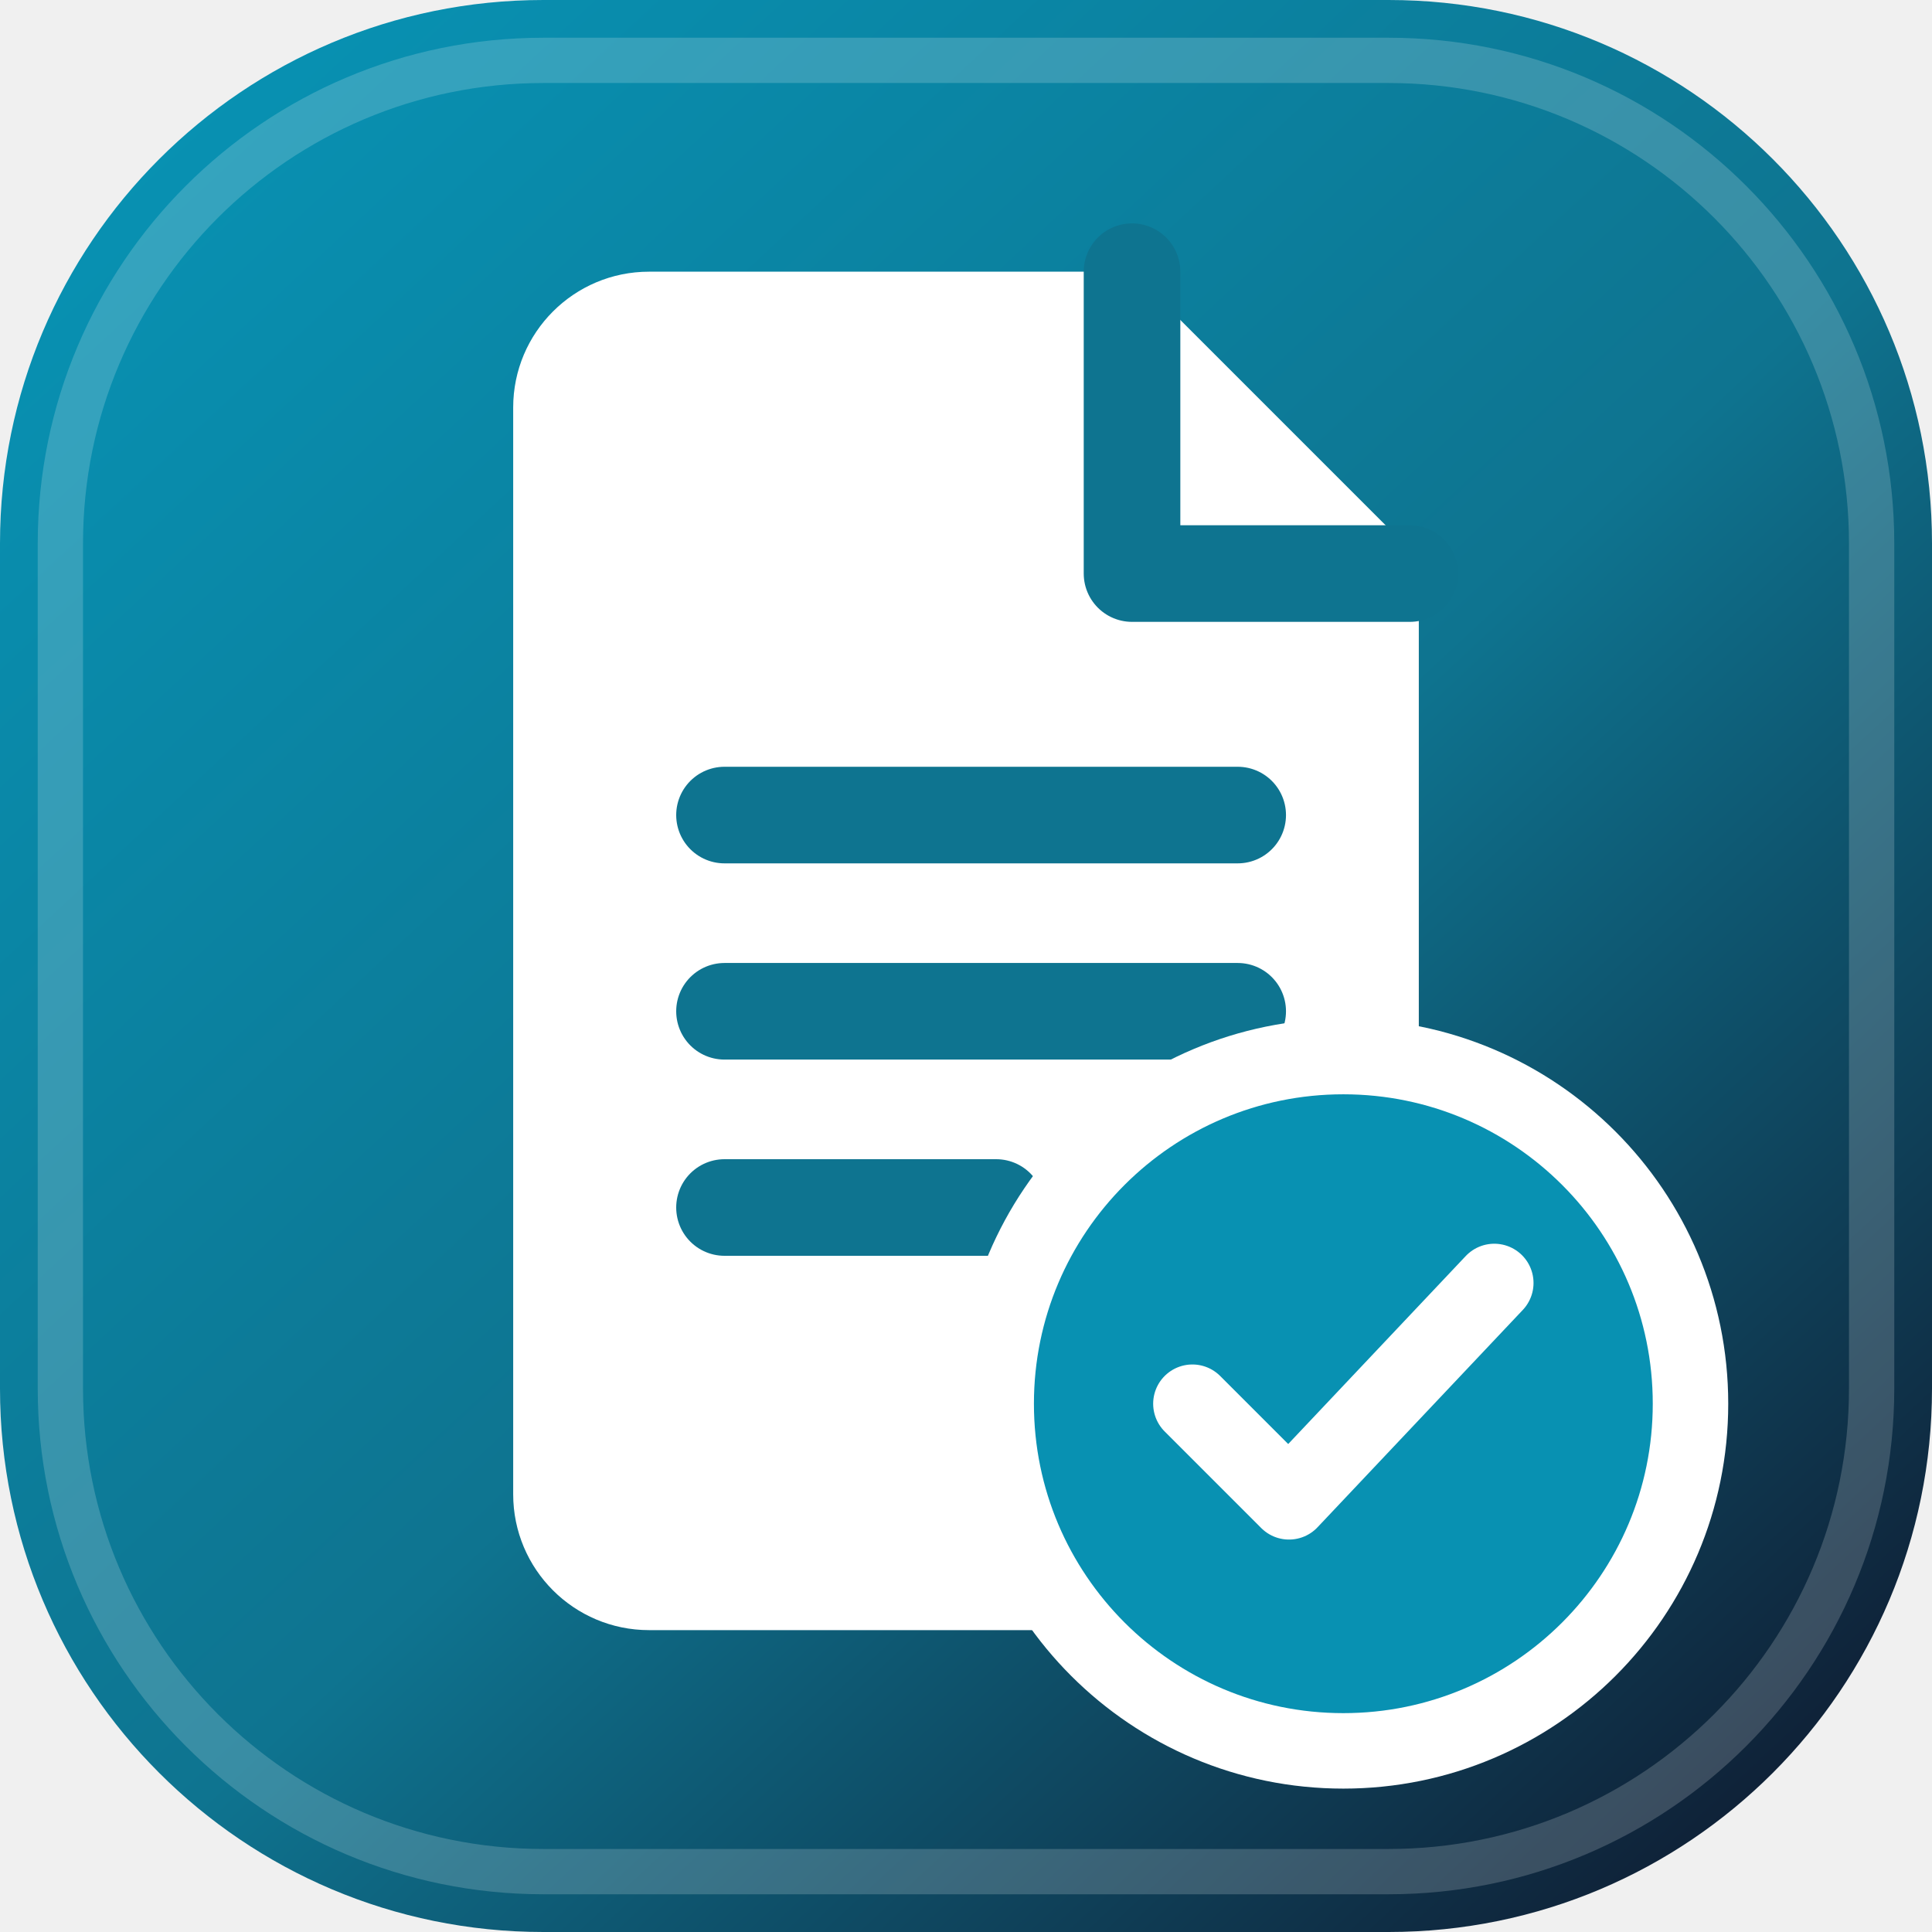
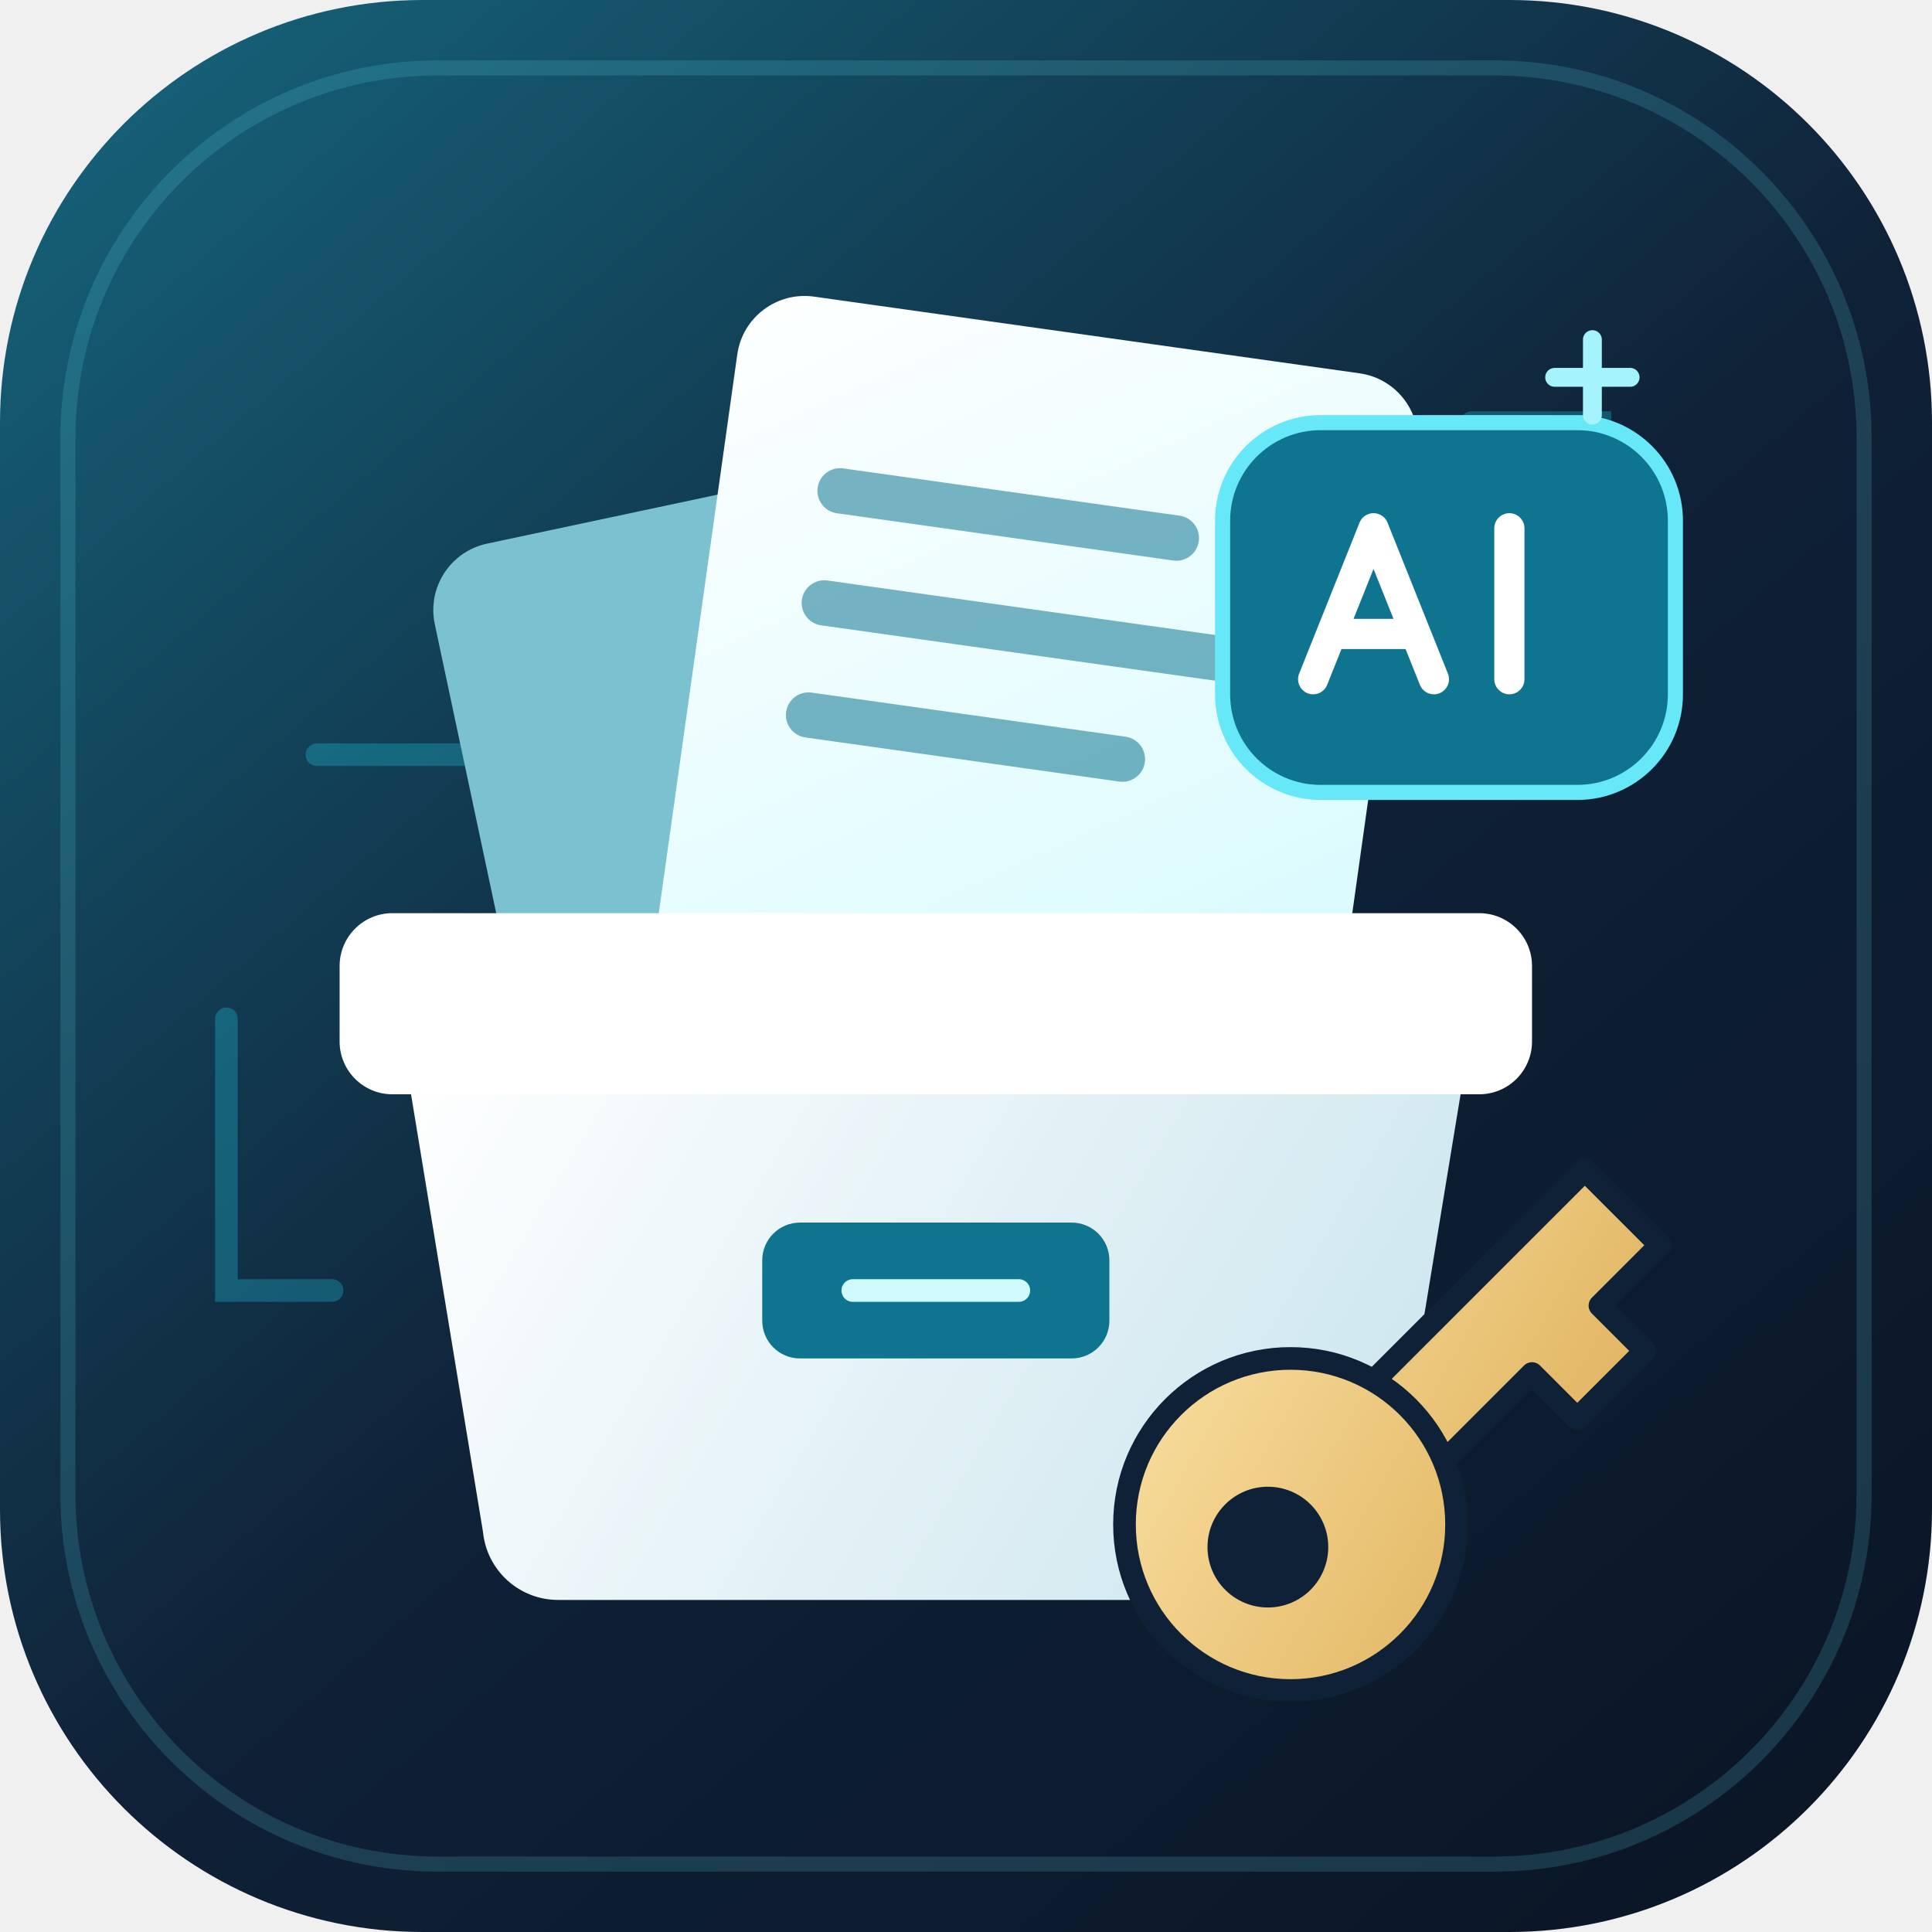
- <svg xmlns="http://www.w3.org/2000/svg" viewBox="0 0 64 64">
+ <svg xmlns="http://www.w3.org/2000/svg" viewBox="0 0 256 256" fill="none">
  <defs>
-     <linearGradient id="g" x1="6" y1="4" x2="58" y2="60" gradientUnits="userSpaceOnUse">
-       <stop stop-color="#0891B2" />
-       <stop offset=".54" stop-color="#0E7490" />
-       <stop offset="1" stop-color="#0F2137" />
+     <linearGradient id="tile" x1="22" y1="12" x2="232" y2="256" gradientUnits="userSpaceOnUse">
+       <stop stop-color="#155E75" />
+       <stop offset=".52" stop-color="#0F2137" />
+       <stop offset="1" stop-color="#0A1626" />
+     </linearGradient>
+     <linearGradient id="paper" x1="85" y1="45" x2="163" y2="168" gradientUnits="userSpaceOnUse">
+       <stop stop-color="#fff" />
+       <stop offset="1" stop-color="#CFFAFE" />
+     </linearGradient>
+     <linearGradient id="box" x1="56" y1="136" x2="190" y2="216" gradientUnits="userSpaceOnUse">
+       <stop stop-color="#fff" />
+       <stop offset="1" stop-color="#C8E4ED" />
+     </linearGradient>
+     <linearGradient id="gold" x1="142" y1="172" x2="223" y2="218" gradientUnits="userSpaceOnUse">
+       <stop stop-color="#FDE6AB" />
+       <stop offset="1" stop-color="#D9A64B" />
    </linearGradient>
  </defs>
-   <rect width="64" height="64" rx="18" fill="url(#g)" />
-   <rect x="2" y="2" width="60" height="60" rx="16" fill="none" stroke="#fff" stroke-opacity=".18" stroke-width="1.5" />
-   <path d="M17 13.5A4.5 4.5 0 0 1 21.5 9h16l9.5 9.5v31a4.5 4.5 0 0 1-4.5 4.5h-21a4.5 4.5 0 0 1-4.5-4.5v-36Z" fill="#fff" />
-   <path d="M37.5 9v10h9.2M24 27h17M24 33.5h17M24 40h9" fill="none" stroke="#0E7490" stroke-width="3.2" stroke-linecap="round" stroke-linejoin="round" />
-   <circle cx="44.5" cy="46.5" r="11.5" fill="#0891B2" stroke="#fff" stroke-width="2.5" />
-   <path d="m39.5 46.5 3.2 3.2 6.8-7.2" fill="none" stroke="#fff" stroke-width="2.6" stroke-linecap="round" stroke-linejoin="round" />
+   <rect width="256" height="256" rx="56" fill="url(#tile)" />
+   <rect x="9" y="9" width="238" height="238" rx="49" stroke="#67E8F9" stroke-opacity=".16" stroke-width="2" />
+   <path d="M42 100h25m122-22h24m-1 0V56h-17M44 171H30v-36" stroke="#22D3EE" stroke-opacity=".28" stroke-width="3" stroke-linecap="round" />
+   <g transform="rotate(-12 117 112)">
+     <rect x="65" y="62" width="99" height="115" rx="9" fill="#7CC1D0" />
+   </g>
+   <g transform="rotate(8 137 105)">
+     <rect x="90" y="44" width="91" height="125" rx="9" fill="url(#paper)" />
+     <path d="M106 69h45m-45 15h56m-56 15h42" stroke="#0E7490" stroke-opacity=".55" stroke-width="6" stroke-linecap="round" />
+   </g>
+   <path d="M52 130h144l-12 73a10 10 0 0 1-10 9H74a10 10 0 0 1-10-9l-12-73Z" fill="url(#box)" />
+   <rect x="45" y="121" width="158" height="24" rx="7" fill="#fff" />
+   <rect x="101" y="162" width="46" height="18" rx="5" fill="#0E7490" />
+   <path d="M113 171h22" stroke="#CFFAFE" stroke-width="3" stroke-linecap="round" />
+   <rect x="162" y="56" width="60" height="49" rx="13" fill="#0E7490" stroke="#67E8F9" stroke-width="2" />
+   <path d="m174 90 8-20 8 20m-13-6h10m13-14v20" stroke="white" stroke-width="4" stroke-linecap="round" stroke-linejoin="round" />
+   <path d="M211 45v10m-5-5h10" stroke="#A5F3FC" stroke-width="2.5" stroke-linecap="round" />
+   <path d="m174 191 36-36 10 10-8 8 6 6-9 9-6-6-19 19" fill="url(#gold)" stroke="#0F2137" stroke-width="3" stroke-linejoin="round" />
+   <circle cx="171" cy="202" r="22" fill="url(#gold)" stroke="#0F2137" stroke-width="3" />
+   <circle cx="168" cy="205" r="8" fill="#0F2137" />
</svg>
